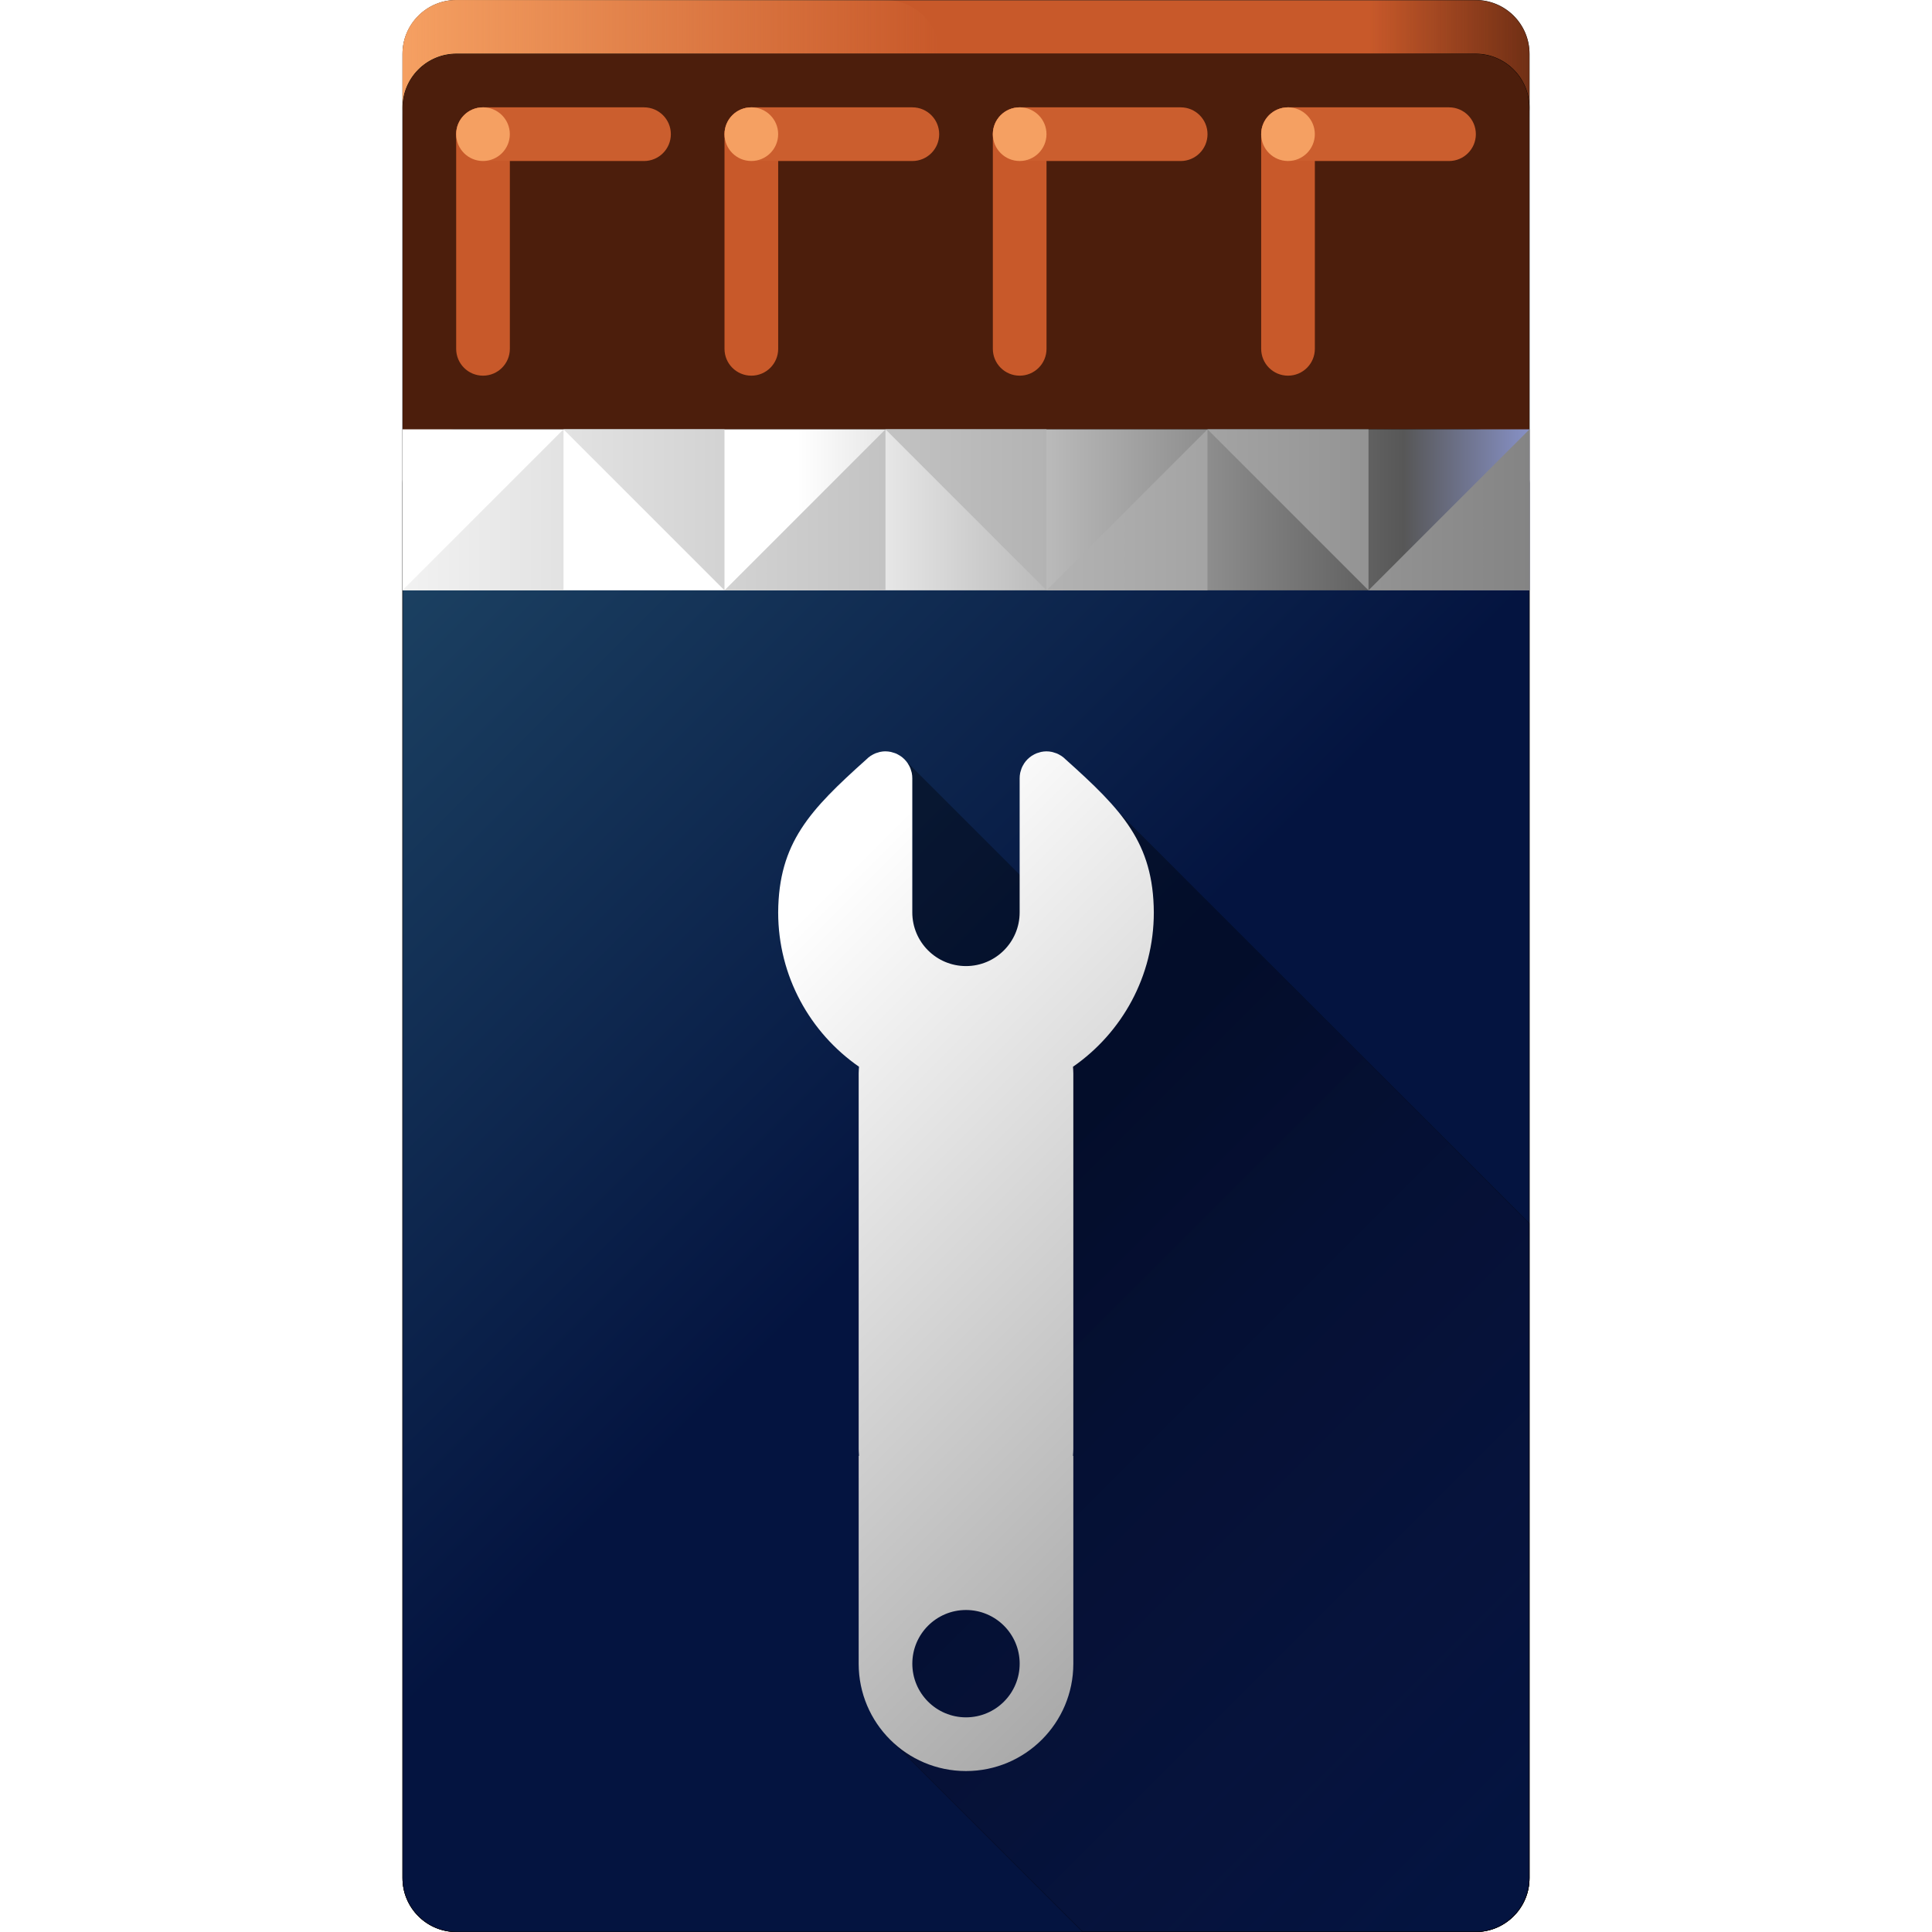
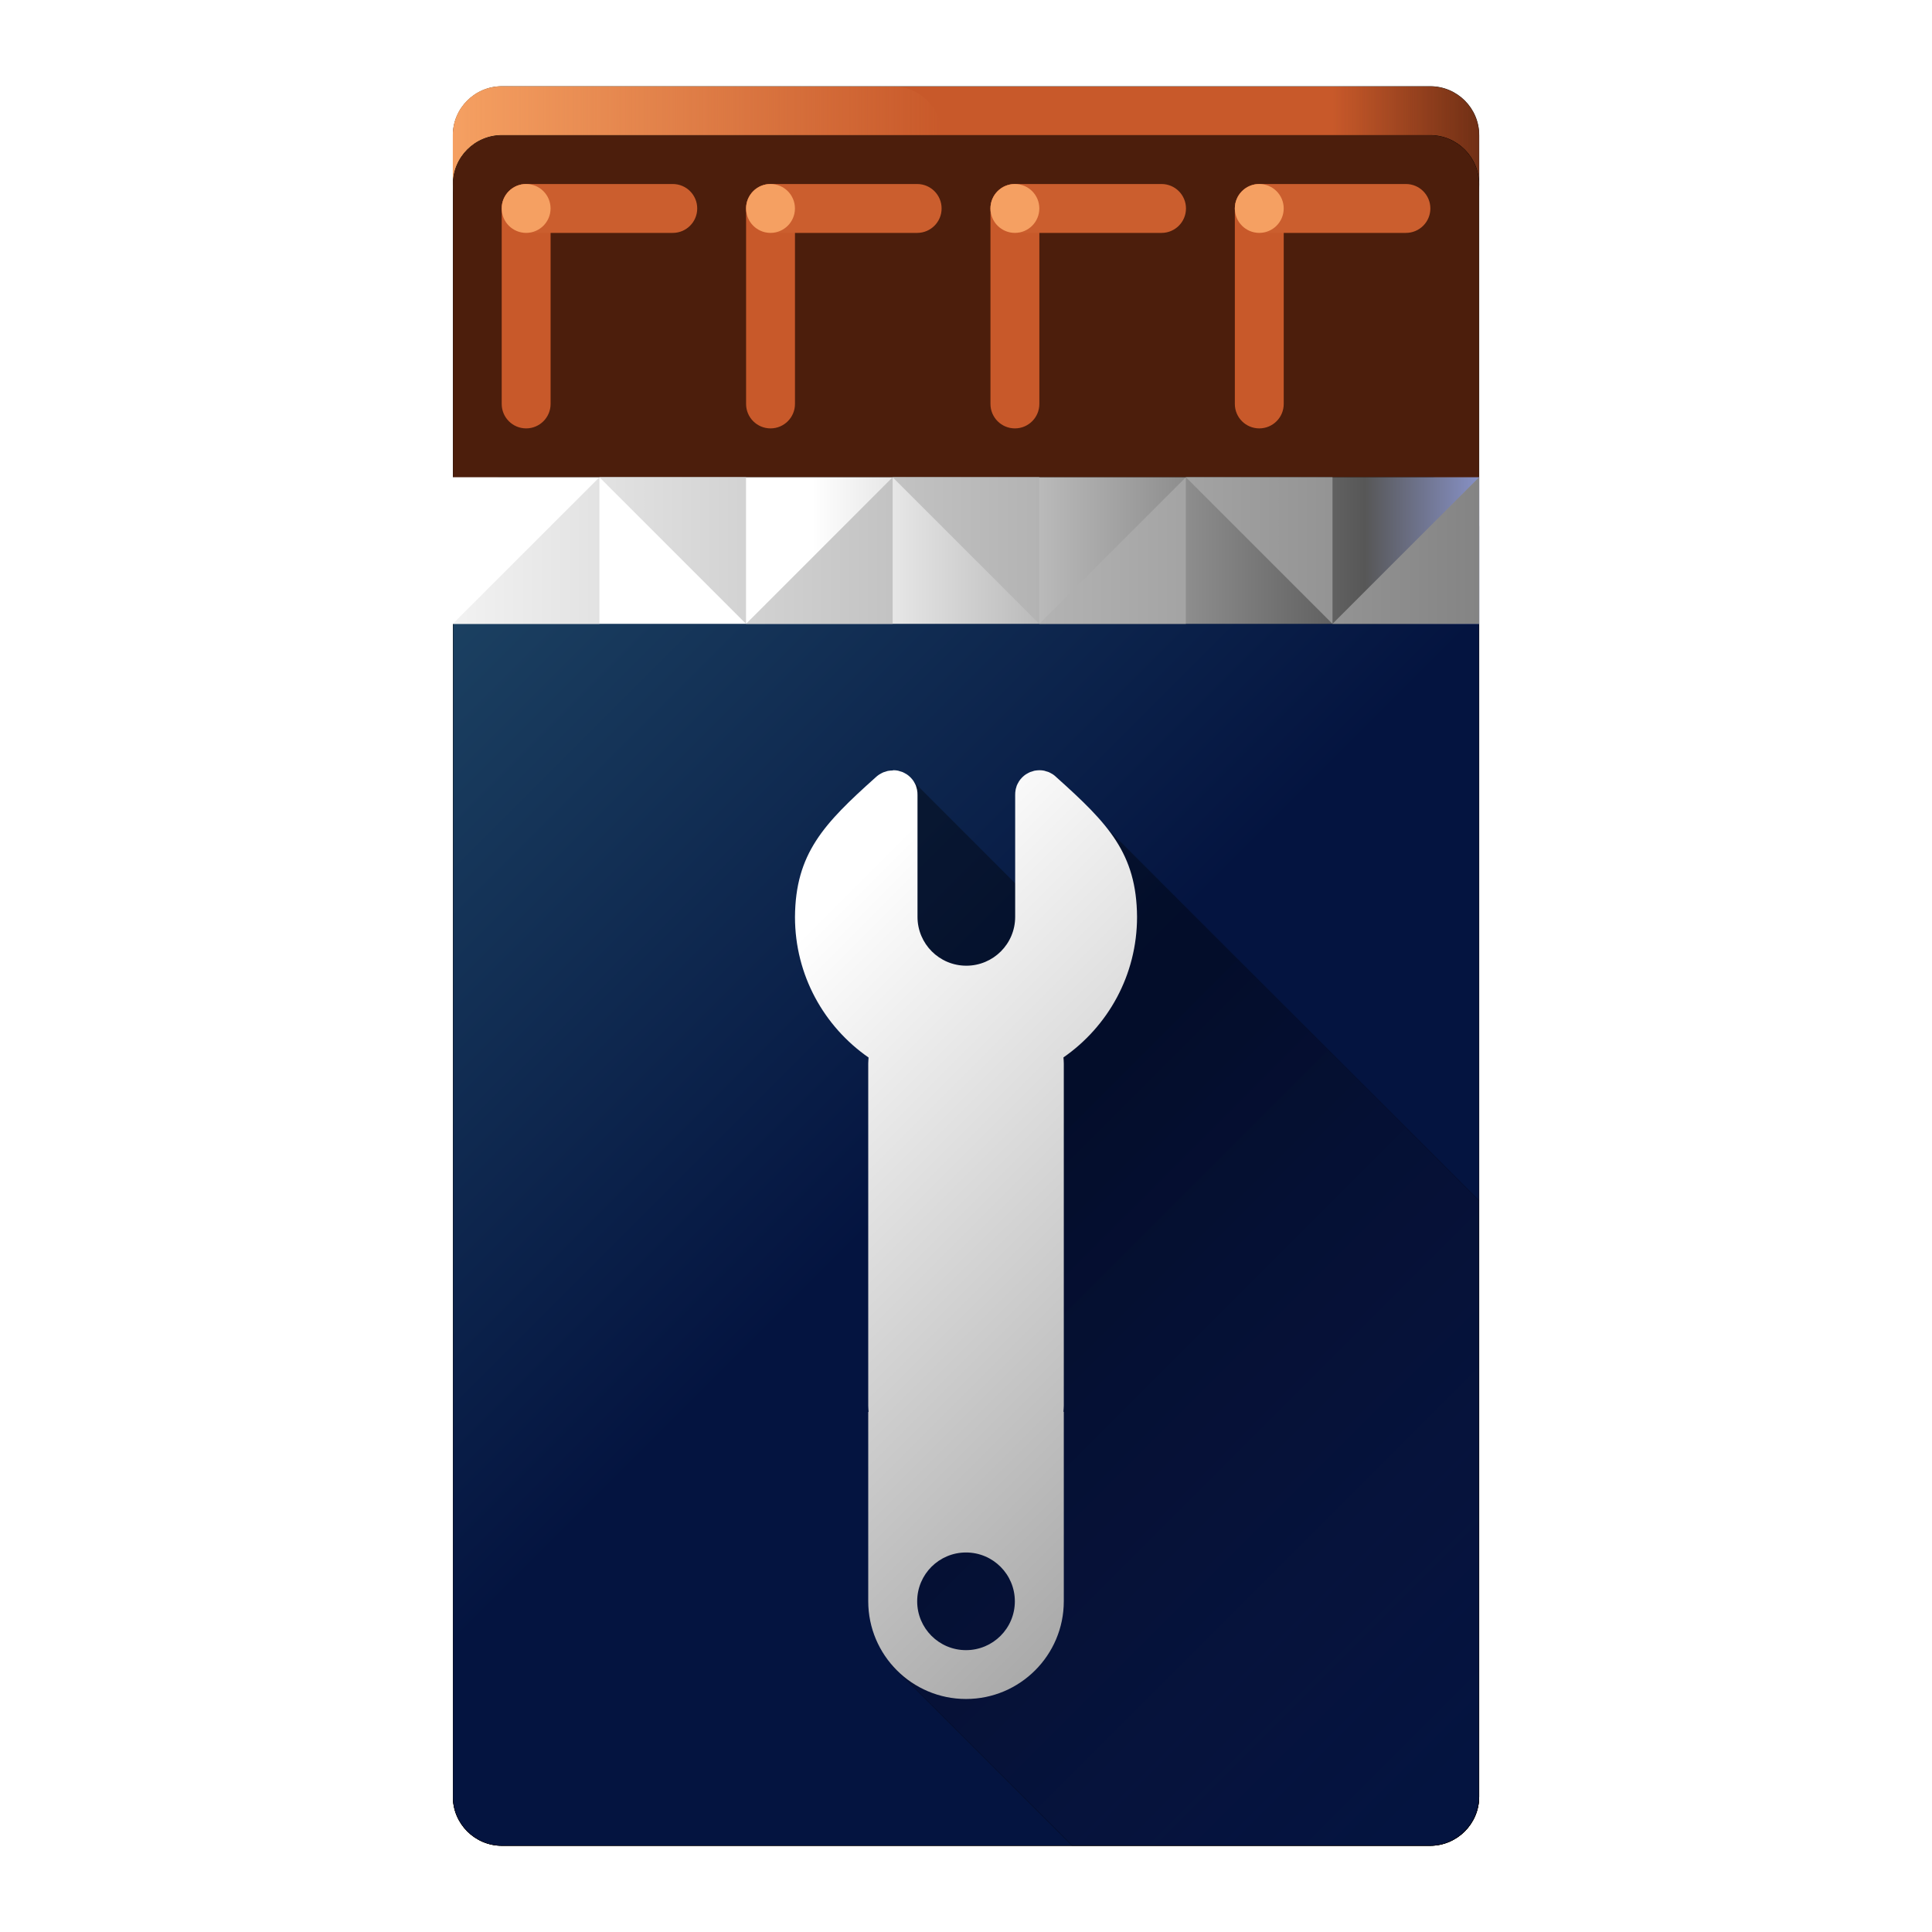
- <svg xmlns="http://www.w3.org/2000/svg" xmlns:xlink="http://www.w3.org/1999/xlink" width="288" height="288" viewBox="0 0 76.2 76.2" version="1.1" id="svg3113">
+ <svg xmlns="http://www.w3.org/2000/svg" xmlns:xlink="http://www.w3.org/1999/xlink" id="svg3113" version="1.1" viewBox="0 0 16.933 16.933" height="64" width="64">
  <defs id="defs3107">
    <linearGradient id="top_edge_highlight">
-       <stop style="stop-color:#f5a062;stop-opacity:1;" offset="0" id="stop2287" />
-       <stop style="stop-color:#f5a062;stop-opacity:0;" offset="1" id="stop2289" />
+       <stop id="stop2287" offset="0" style="stop-color:#f5a062;stop-opacity:1;" />
+       <stop id="stop2289" offset="1" style="stop-color:#f5a062;stop-opacity:0;" />
    </linearGradient>
-     <linearGradient gradientTransform="matrix(0.2645833,0,0,0.2645833,-117.475,642.0166)" xlink:href="#linearGradient1460" id="linearGradient1470" x1="228" y1="-1516" x2="396" y2="-1516" gradientUnits="userSpaceOnUse" />
+     <linearGradient gradientUnits="userSpaceOnUse" y2="-1516" x2="396" y1="-1516" x1="228" id="linearGradient1470" xlink:href="#linearGradient1460" gradientTransform="matrix(0.05354656,0,0,0.05354656,-51.6315,336.4354)" />
    <linearGradient id="linearGradient1460">
-       <stop style="stop-color:#f2f2f2;stop-opacity:1;" offset="0" id="stop1456" />
-       <stop style="stop-color:#848484;stop-opacity:1;" offset="1" id="stop1458" />
+       <stop id="stop1456" offset="0" style="stop-color:#f2f2f2;stop-opacity:1;" />
+       <stop id="stop1458" offset="1" style="stop-color:#848484;stop-opacity:1;" />
    </linearGradient>
-     <linearGradient xlink:href="#linearGradient4156-3-3" id="linearGradient3641" gradientUnits="userSpaceOnUse" gradientTransform="translate(69.85,-5.7029375e-5)" x1="-57.15" y1="240.908" x2="3.175" y2="240.908" />
+     <linearGradient y2="240.908" x2="3.175" y1="240.908" x1="-57.15" gradientTransform="matrix(0.2023807,0,0,0.2023807,41.99312,206.5036)" gradientUnits="userSpaceOnUse" id="linearGradient3641" xlink:href="#linearGradient4156-3-3" />
    <linearGradient id="linearGradient4156-3-3">
-       <stop style="stop-color:#8791c6;stop-opacity:1;" offset="0" id="stop4152-3-6" />
-       <stop id="stop1015-7" offset="0.082" style="stop-color:#575757;stop-opacity:1;" />
-       <stop style="stop-color:#ffffff;stop-opacity:1;" offset="0.479" id="stop1017-5" />
-       <stop style="stop-color:#ffffff;stop-opacity:1;" offset="1" id="stop4154-6-3" />
+       <stop id="stop4152-3-6" offset="0" style="stop-color:#8791c6;stop-opacity:1;" />
+       <stop style="stop-color:#575757;stop-opacity:1;" offset="0.082" id="stop1015-7" />
+       <stop id="stop1017-5" offset="0.479" style="stop-color:#ffffff;stop-opacity:1;" />
+       <stop id="stop4154-6-3" offset="1" style="stop-color:#ffffff;stop-opacity:1;" />
    </linearGradient>
-     <linearGradient xlink:href="#top_edge_shadow" id="linearGradient3635" gradientUnits="userSpaceOnUse" gradientTransform="translate(59.26664,-184.15)" x1="-46.567" y1="409.183" x2="-40.217" y2="409.183" />
+     <linearGradient y2="409.183" x2="-40.217" y1="409.183" x1="-46.567" gradientTransform="matrix(0.2023807,0,0,0.2023807,39.85125,169.2352)" gradientUnits="userSpaceOnUse" id="linearGradient3635" xlink:href="#top_edge_shadow" />
    <linearGradient id="top_edge_shadow">
-       <stop style="stop-color:#4c1e0c;stop-opacity:1;" offset="0" id="stop2300" />
-       <stop style="stop-color:#4c1e0c;stop-opacity:0;" offset="1" id="stop2302" />
+       <stop id="stop2300" offset="0" style="stop-color:#4c1e0c;stop-opacity:1;" />
+       <stop id="stop2302" offset="1" style="stop-color:#4c1e0c;stop-opacity:0;" />
    </linearGradient>
-     <linearGradient xlink:href="#top_edge_highlight" id="linearGradient3633" gradientUnits="userSpaceOnUse" gradientTransform="translate(-59.26664,-184.15)" x1="2.117" y1="408.125" x2="23.283" y2="408.125" />
-     <linearGradient gradientTransform="translate(-273.05,421.2167)" xlink:href="#linearGradient1464" id="linearGradient1466" x1="215.9" y1="-177.133" x2="260.35" y2="-132.683" gradientUnits="userSpaceOnUse" />
+     <linearGradient y2="408.125" x2="23.283" y1="408.125" x1="2.117" gradientTransform="matrix(0.2023807,0,0,0.2023807,-39.85125,169.2352)" gradientUnits="userSpaceOnUse" id="linearGradient3633" xlink:href="#top_edge_highlight" />
+     <linearGradient gradientUnits="userSpaceOnUse" y2="-132.683" x2="260.35" y1="-177.133" x1="215.9" id="linearGradient1466" xlink:href="#linearGradient1464" gradientTransform="matrix(0.2023807,0,0,0.2023807,-83.11688,291.7497)" />
    <linearGradient id="linearGradient1464">
-       <stop style="stop-color:#1b4061;stop-opacity:1;" offset="0" id="stop1460" />
-       <stop id="stop1468" offset="0.5" style="stop-color:#041440;stop-opacity:1;" />
-       <stop style="stop-color:#041440;stop-opacity:1;" offset="1" id="stop1462" />
+       <stop id="stop1460" offset="0" style="stop-color:#1b4061;stop-opacity:1;" />
+       <stop style="stop-color:#041440;stop-opacity:1;" offset="0.5" id="stop1468" />
+       <stop id="stop1462" offset="1" style="stop-color:#041440;stop-opacity:1;" />
    </linearGradient>
-     <linearGradient xlink:href="#linearGradient4156" id="linearGradient1687" gradientUnits="userSpaceOnUse" gradientTransform="translate(-273.05,421.2167)" x1="263.525" y1="-136.917" x2="233.892" y2="-166.55" />
+     <linearGradient y2="-166.55" x2="233.892" y1="-136.917" x1="263.525" gradientTransform="matrix(0.2023807,0,0,0.2023807,-83.11688,291.7497)" gradientUnits="userSpaceOnUse" id="linearGradient1687" xlink:href="#linearGradient4156" />
    <linearGradient id="linearGradient4156">
-       <stop style="stop-color:#878787;stop-opacity:1;" offset="0" id="stop4152" />
-       <stop style="stop-color:#ffffff;stop-opacity:1;" offset="1" id="stop4154" />
+       <stop id="stop4152" offset="0" style="stop-color:#878787;stop-opacity:1;" />
+       <stop id="stop4154" offset="1" style="stop-color:#ffffff;stop-opacity:1;" />
    </linearGradient>
-     <linearGradient xlink:href="#letter_shadow-6-2" id="linearGradient3675" gradientUnits="userSpaceOnUse" gradientTransform="matrix(1.166782,0,0,1.16645,-64.56125,-69.20071)" x1="21.772" y1="293.077" x2="41.727" y2="313.037" />
+     <linearGradient y2="313.037" x2="41.727" y1="293.077" x1="21.772" gradientTransform="matrix(0.2361342,0,0,0.2360669,-40.92278,192.4987)" gradientUnits="userSpaceOnUse" id="linearGradient3675" xlink:href="#letter_shadow-6-2" />
    <linearGradient id="letter_shadow-6-2">
-       <stop id="stop1455" offset="0" style="stop-color:#000000;stop-opacity:1;" />
-       <stop id="stop1457" offset="1" style="stop-color:#1f0925;stop-opacity:0;" />
+       <stop style="stop-color:#000000;stop-opacity:1;" offset="0" id="stop1455" />
+       <stop style="stop-color:#1f0925;stop-opacity:0;" offset="1" id="stop1457" />
    </linearGradient>
  </defs>
-   <g id="layer1" transform="translate(0,-220.8)">
-     <g id="g983" transform="translate(73.025,-1.190625e-6)">
-       <rect ry="2.117" rx="2.117" y="220.813" x="-57.137" height="76.174" width="44.424" id="rect3083" style="opacity:1;fill:#c8592a;fill-opacity:1;stroke:#000000;stroke-width:0.026;stroke-linecap:round;stroke-linejoin:round;stroke-miterlimit:4;stroke-dasharray:none;stroke-dashoffset:0;stroke-opacity:1;paint-order:stroke markers fill" />
-       <rect ry="2.117" rx="2.117" y="220.8" x="-57.15" height="6.35" width="21.167" id="rect3085" style="opacity:1;fill:url(#linearGradient3633);fill-opacity:1;stroke:none;stroke-width:0.026;stroke-linecap:round;stroke-linejoin:round;stroke-miterlimit:4;stroke-dasharray:none;stroke-dashoffset:0;stroke-opacity:1;paint-order:stroke markers fill" />
-       <rect style="opacity:0.708;fill:url(#linearGradient3635);fill-opacity:1;stroke:none;stroke-width:0.026;stroke-linecap:round;stroke-linejoin:round;stroke-miterlimit:4;stroke-dasharray:none;stroke-dashoffset:0;stroke-opacity:1;paint-order:stroke markers fill" id="rect3087" width="21.167" height="6.35" x="12.7" y="220.8" rx="2.117" ry="2.117" transform="scale(-1,1)" />
-       <rect ry="2.117" rx="2.117" style="opacity:1;fill:#4c1e0c;fill-opacity:1;stroke:#000000;stroke-width:0.026;stroke-linecap:round;stroke-linejoin:round;stroke-miterlimit:4;stroke-dasharray:none;stroke-dashoffset:0;stroke-opacity:1;paint-order:stroke markers fill" id="rect3089" width="44.424" height="74.057" x="-57.137" y="222.93" />
-       <rect y="237.747" x="-57.137" height="59.24" width="44.424" id="rect3363" style="opacity:1;fill:url(#linearGradient1466);fill-opacity:1;stroke:#000000;stroke-width:0.026;stroke-linecap:round;stroke-linejoin:round;stroke-miterlimit:4;stroke-dasharray:none;stroke-dashoffset:0;stroke-opacity:1;paint-order:stroke markers fill" rx="2.117" ry="2.117" />
-       <rect style="opacity:1;fill:url(#linearGradient3641);fill-opacity:1;stroke:none;stroke-width:0.026;stroke-linecap:round;stroke-linejoin:round;stroke-miterlimit:4;stroke-dasharray:none;stroke-dashoffset:0;stroke-opacity:1;paint-order:stroke markers fill" id="rect3097-5" width="44.45" height="6.35" x="12.7" y="237.733" transform="scale(-1,1)" />
-       <path style="opacity:0.35;fill:url(#linearGradient3675);fill-opacity:1;stroke:#000000;stroke-width:0.026;stroke-linecap:round;stroke-linejoin:round;stroke-miterlimit:4;stroke-dasharray:none;stroke-dashoffset:0;stroke-opacity:1;paint-order:stroke markers fill" d="m -37.217,250.909 -1.809,8.983 4.486,6.054 -0.393,5.999 -0.322,-0.015 -1.619,4.763 h -5.02e-4 v 10e-4 l -1.619,4.761 h 1.146 l -0.768,7.744 7.787,7.787 h 15.498 c 1.173,0 2.117,-0.944 2.117,-2.117 v -20.263 -5.557 l -16.084,-16.084 -2.3,4.062 z" id="path3365" />
-       <g id="g3121" transform="translate(-59.26664,-103.7167)">
-         <g transform="translate(-4.233333,80.43333)" id="g3119">
-           <rect ry="1.058" style="opacity:1;fill:#c8592a;fill-opacity:1;stroke:none;stroke-width:0.026;stroke-linecap:round;stroke-linejoin:round;stroke-miterlimit:4;stroke-dasharray:none;stroke-dashoffset:0;stroke-opacity:1;paint-order:stroke markers fill" id="rect3113" width="2.117" height="10.583" x="8.467" y="248.317" rx="1.058" />
-           <rect rx="1.058" y="248.317" x="8.467" height="2.117" width="8.467" id="rect3115" style="opacity:1;fill:#cb5e2e;fill-opacity:1;stroke:none;stroke-width:0.026;stroke-linecap:round;stroke-linejoin:round;stroke-miterlimit:4;stroke-dasharray:none;stroke-dashoffset:0;stroke-opacity:1;paint-order:stroke markers fill" ry="1.058" />
-           <circle style="opacity:1;fill:#f5a062;fill-opacity:1;stroke:none;stroke-width:0.026;stroke-linecap:round;stroke-linejoin:round;stroke-miterlimit:4;stroke-dasharray:none;stroke-dashoffset:0;stroke-opacity:1;paint-order:stroke markers fill" id="circle3117" cx="9.525" cy="249.375" r="1.058" />
+   <g transform="translate(-29.63336,-250.4333)" id="layer1">
+     <g transform="translate(73.025)" id="g983">
+       <rect style="opacity:1;fill:#c8592a;fill-opacity:1;stroke:#000000;stroke-width:0.005;stroke-linecap:round;stroke-linejoin:round;stroke-miterlimit:4;stroke-dasharray:none;stroke-dashoffset:0;stroke-opacity:1;paint-order:stroke markers fill" id="rect3083" width="8.99" height="15.416" x="-39.42" y="251.192" rx="0.428" ry="0.428" />
+       <rect style="opacity:1;fill:url(#linearGradient3633);fill-opacity:1;stroke:none;stroke-width:0.005;stroke-linecap:round;stroke-linejoin:round;stroke-miterlimit:4;stroke-dasharray:none;stroke-dashoffset:0;stroke-opacity:1;paint-order:stroke markers fill" id="rect3085" width="4.284" height="1.285" x="-39.423" y="251.189" rx="0.428" ry="0.428" />
+       <rect transform="scale(-1,1)" ry="0.428" rx="0.428" y="251.189" x="30.427" height="1.285" width="4.284" id="rect3087" style="opacity:0.708;fill:url(#linearGradient3635);fill-opacity:1;stroke:none;stroke-width:0.005;stroke-linecap:round;stroke-linejoin:round;stroke-miterlimit:4;stroke-dasharray:none;stroke-dashoffset:0;stroke-opacity:1;paint-order:stroke markers fill" />
+       <rect y="251.62" x="-39.42" height="14.988" width="8.99" id="rect3089" style="opacity:1;fill:#4c1e0c;fill-opacity:1;stroke:#000000;stroke-width:0.005;stroke-linecap:round;stroke-linejoin:round;stroke-miterlimit:4;stroke-dasharray:none;stroke-dashoffset:0;stroke-opacity:1;paint-order:stroke markers fill" rx="0.428" ry="0.428" />
+       <rect ry="0.428" rx="0.428" style="opacity:1;fill:url(#linearGradient1466);fill-opacity:1;stroke:#000000;stroke-width:0.005;stroke-linecap:round;stroke-linejoin:round;stroke-miterlimit:4;stroke-dasharray:none;stroke-dashoffset:0;stroke-opacity:1;paint-order:stroke markers fill" id="rect3363" width="8.99" height="11.989" x="-39.42" y="254.619" />
+       <rect transform="scale(-1,1)" y="254.616" x="30.427" height="1.285" width="8.996" id="rect3097-5" style="opacity:1;fill:url(#linearGradient3641);fill-opacity:1;stroke:none;stroke-width:0.005;stroke-linecap:round;stroke-linejoin:round;stroke-miterlimit:4;stroke-dasharray:none;stroke-dashoffset:0;stroke-opacity:1;paint-order:stroke markers fill" />
+       <path id="path3365" d="m -35.389,257.283 -0.366,1.818 0.908,1.225 -0.08,1.214 -0.065,-0.003 -0.328,0.964 h -1.01e-4 v 2e-4 l -0.328,0.964 h 0.232 l -0.155,1.567 1.576,1.576 h 3.136 c 0.237,0 0.428,-0.191 0.428,-0.428 v -4.101 -1.125 l -3.255,-3.255 -0.466,0.822 z" style="opacity:0.35;fill:url(#linearGradient3675);fill-opacity:1;stroke:#000000;stroke-width:0.005;stroke-linecap:round;stroke-linejoin:round;stroke-miterlimit:4;stroke-dasharray:none;stroke-dashoffset:0;stroke-opacity:1;paint-order:stroke markers fill" />
+       <g transform="matrix(0.2023807,0,0,0.2023807,-39.85125,185.5134)" id="g3121">
+         <g id="g3119" transform="translate(-4.233333,80.43333)">
+           <rect rx="1.058" y="248.317" x="8.467" height="10.583" width="2.117" id="rect3113" style="opacity:1;fill:#c8592a;fill-opacity:1;stroke:none;stroke-width:0.026;stroke-linecap:round;stroke-linejoin:round;stroke-miterlimit:4;stroke-dasharray:none;stroke-dashoffset:0;stroke-opacity:1;paint-order:stroke markers fill" ry="1.058" />
+           <rect ry="1.058" style="opacity:1;fill:#cb5e2e;fill-opacity:1;stroke:none;stroke-width:0.026;stroke-linecap:round;stroke-linejoin:round;stroke-miterlimit:4;stroke-dasharray:none;stroke-dashoffset:0;stroke-opacity:1;paint-order:stroke markers fill" id="rect3115" width="8.467" height="2.117" x="8.467" y="248.317" rx="1.058" />
+           <circle r="1.058" cy="249.375" cx="9.525" id="circle3117" style="opacity:1;fill:#f5a062;fill-opacity:1;stroke:none;stroke-width:0.026;stroke-linecap:round;stroke-linejoin:round;stroke-miterlimit:4;stroke-dasharray:none;stroke-dashoffset:0;stroke-opacity:1;paint-order:stroke markers fill" />
        </g>
      </g>
-       <g transform="translate(-48.6833,-103.7167)" id="g3131">
-         <g id="g3129" transform="translate(-4.233333,80.43333)">
-           <rect rx="1.058" y="248.317" x="8.467" height="10.583" width="2.117" id="rect3123" style="opacity:1;fill:#c8592a;fill-opacity:1;stroke:none;stroke-width:0.026;stroke-linecap:round;stroke-linejoin:round;stroke-miterlimit:4;stroke-dasharray:none;stroke-dashoffset:0;stroke-opacity:1;paint-order:stroke markers fill" ry="1.058" />
-           <rect ry="1.058" style="opacity:1;fill:#cb5e2e;fill-opacity:1;stroke:none;stroke-width:0.026;stroke-linecap:round;stroke-linejoin:round;stroke-miterlimit:4;stroke-dasharray:none;stroke-dashoffset:0;stroke-opacity:1;paint-order:stroke markers fill" id="rect3125" width="8.467" height="2.117" x="8.467" y="248.317" rx="1.058" />
-           <circle r="1.058" cy="249.375" cx="9.525" id="circle3127" style="opacity:1;fill:#f5a062;fill-opacity:1;stroke:none;stroke-width:0.026;stroke-linecap:round;stroke-linejoin:round;stroke-miterlimit:4;stroke-dasharray:none;stroke-dashoffset:0;stroke-opacity:1;paint-order:stroke markers fill" />
+       <g id="g3131" transform="matrix(0.2023807,0,0,0.2023807,-37.70939,185.5134)">
+         <g transform="translate(-4.233333,80.43333)" id="g3129">
+           <rect ry="1.058" style="opacity:1;fill:#c8592a;fill-opacity:1;stroke:none;stroke-width:0.026;stroke-linecap:round;stroke-linejoin:round;stroke-miterlimit:4;stroke-dasharray:none;stroke-dashoffset:0;stroke-opacity:1;paint-order:stroke markers fill" id="rect3123" width="2.117" height="10.583" x="8.467" y="248.317" rx="1.058" />
+           <rect rx="1.058" y="248.317" x="8.467" height="2.117" width="8.467" id="rect3125" style="opacity:1;fill:#cb5e2e;fill-opacity:1;stroke:none;stroke-width:0.026;stroke-linecap:round;stroke-linejoin:round;stroke-miterlimit:4;stroke-dasharray:none;stroke-dashoffset:0;stroke-opacity:1;paint-order:stroke markers fill" ry="1.058" />
+           <circle style="opacity:1;fill:#f5a062;fill-opacity:1;stroke:none;stroke-width:0.026;stroke-linecap:round;stroke-linejoin:round;stroke-miterlimit:4;stroke-dasharray:none;stroke-dashoffset:0;stroke-opacity:1;paint-order:stroke markers fill" id="circle3127" cx="9.525" cy="249.375" r="1.058" />
        </g>
      </g>
-       <g id="g3141" transform="translate(-38.09997,-103.7167)">
-         <g transform="translate(-4.233333,80.43333)" id="g3139">
-           <rect ry="1.058" style="opacity:1;fill:#c8592a;fill-opacity:1;stroke:none;stroke-width:0.026;stroke-linecap:round;stroke-linejoin:round;stroke-miterlimit:4;stroke-dasharray:none;stroke-dashoffset:0;stroke-opacity:1;paint-order:stroke markers fill" id="rect3133" width="2.117" height="10.583" x="8.467" y="248.317" rx="1.058" />
-           <rect rx="1.058" y="248.317" x="8.467" height="2.117" width="8.467" id="rect3135" style="opacity:1;fill:#cb5e2e;fill-opacity:1;stroke:none;stroke-width:0.026;stroke-linecap:round;stroke-linejoin:round;stroke-miterlimit:4;stroke-dasharray:none;stroke-dashoffset:0;stroke-opacity:1;paint-order:stroke markers fill" ry="1.058" />
-           <circle style="opacity:1;fill:#f5a062;fill-opacity:1;stroke:none;stroke-width:0.026;stroke-linecap:round;stroke-linejoin:round;stroke-miterlimit:4;stroke-dasharray:none;stroke-dashoffset:0;stroke-opacity:1;paint-order:stroke markers fill" id="circle3137" cx="9.525" cy="249.375" r="1.058" />
+       <g transform="matrix(0.2023807,0,0,0.2023807,-35.56753,185.5134)" id="g3141">
+         <g id="g3139" transform="translate(-4.233333,80.43333)">
+           <rect rx="1.058" y="248.317" x="8.467" height="10.583" width="2.117" id="rect3133" style="opacity:1;fill:#c8592a;fill-opacity:1;stroke:none;stroke-width:0.026;stroke-linecap:round;stroke-linejoin:round;stroke-miterlimit:4;stroke-dasharray:none;stroke-dashoffset:0;stroke-opacity:1;paint-order:stroke markers fill" ry="1.058" />
+           <rect ry="1.058" style="opacity:1;fill:#cb5e2e;fill-opacity:1;stroke:none;stroke-width:0.026;stroke-linecap:round;stroke-linejoin:round;stroke-miterlimit:4;stroke-dasharray:none;stroke-dashoffset:0;stroke-opacity:1;paint-order:stroke markers fill" id="rect3135" width="8.467" height="2.117" x="8.467" y="248.317" rx="1.058" />
+           <circle r="1.058" cy="249.375" cx="9.525" id="circle3137" style="opacity:1;fill:#f5a062;fill-opacity:1;stroke:none;stroke-width:0.026;stroke-linecap:round;stroke-linejoin:round;stroke-miterlimit:4;stroke-dasharray:none;stroke-dashoffset:0;stroke-opacity:1;paint-order:stroke markers fill" />
        </g>
      </g>
-       <g transform="translate(-27.51664,-103.7167)" id="g3151">
-         <g id="g3149" transform="translate(-4.233333,80.43333)">
-           <rect rx="1.058" y="248.317" x="8.467" height="10.583" width="2.117" id="rect3143" style="opacity:1;fill:#c8592a;fill-opacity:1;stroke:none;stroke-width:0.026;stroke-linecap:round;stroke-linejoin:round;stroke-miterlimit:4;stroke-dasharray:none;stroke-dashoffset:0;stroke-opacity:1;paint-order:stroke markers fill" ry="1.058" />
-           <rect ry="1.058" style="opacity:1;fill:#cb5e2e;fill-opacity:1;stroke:none;stroke-width:0.026;stroke-linecap:round;stroke-linejoin:round;stroke-miterlimit:4;stroke-dasharray:none;stroke-dashoffset:0;stroke-opacity:1;paint-order:stroke markers fill" id="rect3145" width="8.467" height="2.117" x="8.467" y="248.317" rx="1.058" />
-           <circle r="1.058" cy="249.375" cx="9.525" id="circle3147" style="opacity:1;fill:#f5a062;fill-opacity:1;stroke:none;stroke-width:0.026;stroke-linecap:round;stroke-linejoin:round;stroke-miterlimit:4;stroke-dasharray:none;stroke-dashoffset:0;stroke-opacity:1;paint-order:stroke markers fill" />
+       <g id="g3151" transform="matrix(0.2023807,0,0,0.2023807,-33.42567,185.5134)">
+         <g transform="translate(-4.233333,80.43333)" id="g3149">
+           <rect ry="1.058" style="opacity:1;fill:#c8592a;fill-opacity:1;stroke:none;stroke-width:0.026;stroke-linecap:round;stroke-linejoin:round;stroke-miterlimit:4;stroke-dasharray:none;stroke-dashoffset:0;stroke-opacity:1;paint-order:stroke markers fill" id="rect3143" width="2.117" height="10.583" x="8.467" y="248.317" rx="1.058" />
+           <rect rx="1.058" y="248.317" x="8.467" height="2.117" width="8.467" id="rect3145" style="opacity:1;fill:#cb5e2e;fill-opacity:1;stroke:none;stroke-width:0.026;stroke-linecap:round;stroke-linejoin:round;stroke-miterlimit:4;stroke-dasharray:none;stroke-dashoffset:0;stroke-opacity:1;paint-order:stroke markers fill" ry="1.058" />
+           <circle style="opacity:1;fill:#f5a062;fill-opacity:1;stroke:none;stroke-width:0.026;stroke-linecap:round;stroke-linejoin:round;stroke-miterlimit:4;stroke-dasharray:none;stroke-dashoffset:0;stroke-opacity:1;paint-order:stroke markers fill" id="circle3147" cx="9.525" cy="249.375" r="1.058" />
        </g>
      </g>
-       <path style="fill:url(#linearGradient1470);fill-opacity:1;stroke:none;stroke-width:0.265px;stroke-linecap:butt;stroke-linejoin:miter;stroke-opacity:1" d="m -50.8,237.733 6.35,6.35 v -6.35 z m 0,0 -6.35,6.35 h 6.35 z m 6.35,6.35 h 6.35 v -6.35 z m 6.35,-6.35 6.35,6.35 v -6.35 z m 6.35,6.35 h 6.35 v -6.35 z m 6.35,-6.35 6.35,6.35 v -6.35 z m 6.35,6.35 h 6.35 v -6.35 z" id="path3099" />
-       <path style="opacity:1;fill:url(#linearGradient1687);fill-opacity:1;stroke:none;stroke-width:2.117;stroke-linecap:round;stroke-linejoin:round;stroke-miterlimit:4;stroke-dasharray:none;stroke-dashoffset:0;stroke-opacity:1;paint-order:stroke markers fill" d="m -38.1,250.433 c -0.07,0 -0.14,0.008 -0.209,0.022 -0.032,0.006 -0.062,0.018 -0.092,0.027 -0.034,0.01 -0.068,0.018 -0.101,0.032 -0.056,0.023 -0.108,0.052 -0.159,0.084 -0.007,0.004 -0.015,0.007 -0.022,0.012 -0.062,0.041 -0.119,0.088 -0.171,0.141 -2.229,1.997 -3.461,3.288 -3.479,6.034 -1e-5,2.523 1.262,4.75 3.188,6.088 -0.005,0.087 -0.013,0.174 -0.013,0.263 v 5.952 4.036 2.711 2.116 c 0,0.089 0.008,0.175 0.013,0.263 -0.004,0.003 -0.008,0.007 -0.013,0.01 v 8.195 c 0,2.338 1.895,4.233 4.233,4.233 2.338,0 4.233,-1.895 4.233,-4.233 v -8.195 c -0.004,-0.003 -0.008,-0.006 -0.013,-0.009 0.005,-0.087 0.013,-0.174 0.013,-0.263 v -2.116 -2.711 -4.036 -5.952 c 0,-0.089 -0.008,-0.175 -0.013,-0.263 1.926,-1.338 3.188,-3.565 3.188,-6.088 -0.018,-2.746 -1.25,-4.038 -3.479,-6.034 -0.052,-0.053 -0.109,-0.1 -0.171,-0.141 -0.007,-0.005 -0.015,-0.008 -0.022,-0.012 -0.051,-0.032 -0.103,-0.061 -0.159,-0.084 -0.033,-0.013 -0.067,-0.021 -0.101,-0.032 -0.031,-0.009 -0.06,-0.021 -0.092,-0.027 -0.069,-0.014 -0.139,-0.022 -0.209,-0.022 -0.07,0 -0.14,0.008 -0.209,0.022 -0.032,0.006 -0.062,0.018 -0.092,0.027 -0.034,0.01 -0.068,0.018 -0.101,0.032 -0.056,0.023 -0.108,0.052 -0.159,0.084 -0.007,0.004 -0.015,0.007 -0.022,0.012 -0.12,0.079 -0.221,0.181 -0.3,0.3 -2.3e-4,5.3e-4 -7.94e-4,8e-4 -10e-4,0.001 -0.004,0.007 -0.007,0.014 -0.011,0.021 -0.032,0.051 -0.061,0.103 -0.084,0.159 -0.014,0.033 -0.021,0.067 -0.032,0.101 -0.009,0.031 -0.021,0.06 -0.027,0.092 -0.015,0.073 -0.021,0.146 -0.021,0.22 v 5.281 c 0,1.169 -0.948,2.117 -2.117,2.117 -1.169,0 -2.117,-0.948 -2.117,-2.117 v -5.281 c 7.93e-4,-0.074 -0.006,-0.148 -0.021,-0.22 -0.006,-0.032 -0.018,-0.062 -0.027,-0.092 -0.01,-0.034 -0.018,-0.068 -0.032,-0.101 -0.023,-0.056 -0.052,-0.108 -0.084,-0.159 -0.004,-0.007 -0.007,-0.014 -0.011,-0.021 -2.6e-4,-2.6e-4 -7.94e-4,-5.3e-4 -10e-4,-0.001 -0.079,-0.12 -0.181,-0.221 -0.3,-0.3 -0.007,-0.005 -0.015,-0.008 -0.022,-0.012 -0.051,-0.032 -0.103,-0.061 -0.159,-0.084 -0.033,-0.014 -0.067,-0.021 -0.101,-0.032 -0.031,-0.009 -0.06,-0.021 -0.092,-0.027 -0.069,-0.014 -0.139,-0.022 -0.209,-0.022 z m 3.175,33.867 c 1.169,0 2.117,0.948 2.117,2.117 0,1.169 -0.948,2.117 -2.117,2.117 -1.169,0 -2.117,-0.948 -2.117,-2.117 0,-1.169 0.948,-2.117 2.117,-2.117 z" id="path1684" />
+       <path id="path3099" d="m -38.138,254.616 1.285,1.285 v -1.285 z m 0,0 -1.285,1.285 h 1.285 z m 1.285,1.285 h 1.285 v -1.285 z m 1.285,-1.285 1.285,1.285 v -1.285 z m 1.285,1.285 h 1.285 v -1.285 z m 1.285,-1.285 1.285,1.285 v -1.285 z m 1.285,1.285 h 1.285 v -1.285 z" style="fill:url(#linearGradient1470);fill-opacity:1;stroke:none;stroke-width:0.054px;stroke-linecap:butt;stroke-linejoin:miter;stroke-opacity:1" />
+       <path id="path1684" d="m -35.568,257.186 c -0.014,0 -0.028,0.002 -0.042,0.004 -0.006,0.001 -0.012,0.004 -0.019,0.006 -0.007,0.002 -0.014,0.004 -0.02,0.006 -0.011,0.005 -0.022,0.011 -0.032,0.017 -0.001,8.1e-4 -0.003,10e-4 -0.004,0.002 -0.013,0.008 -0.024,0.018 -0.035,0.028 -0.451,0.404 -0.7,0.665 -0.704,1.221 -2e-6,0.511 0.255,0.961 0.645,1.232 -0.001,0.018 -0.003,0.035 -0.003,0.053 v 1.205 0.817 0.549 0.428 c 0,0.018 0.002,0.035 0.003,0.053 -8.09e-4,6e-4 -0.002,10e-4 -0.003,0.002 v 1.658 c 0,0.473 0.384,0.857 0.857,0.857 0.473,0 0.857,-0.384 0.857,-0.857 v -1.659 c -8.09e-4,-6e-4 -0.002,-0.001 -0.003,-0.002 0.001,-0.018 0.003,-0.035 0.003,-0.053 v -0.428 -0.549 -0.817 -1.205 c 0,-0.018 -0.002,-0.035 -0.003,-0.053 0.39,-0.271 0.645,-0.721 0.645,-1.232 -0.004,-0.556 -0.253,-0.817 -0.704,-1.221 -0.011,-0.011 -0.022,-0.02 -0.035,-0.029 -0.001,-10e-4 -0.003,-0.002 -0.004,-0.002 -0.01,-0.006 -0.021,-0.012 -0.032,-0.017 -0.007,-0.003 -0.014,-0.004 -0.02,-0.006 -0.006,-0.002 -0.012,-0.004 -0.019,-0.006 -0.014,-0.003 -0.028,-0.004 -0.042,-0.004 -0.014,0 -0.028,0.002 -0.042,0.004 -0.006,10e-4 -0.012,0.004 -0.019,0.006 -0.007,0.002 -0.014,0.004 -0.02,0.006 -0.011,0.005 -0.022,0.011 -0.032,0.017 -0.001,8.1e-4 -0.003,10e-4 -0.004,0.002 -0.024,0.016 -0.045,0.037 -0.061,0.061 -4.6e-5,10e-5 -1.61e-4,1.6e-4 -2.02e-4,2e-4 -8.1e-4,10e-4 -0.001,0.003 -0.002,0.004 -0.006,0.01 -0.012,0.021 -0.017,0.032 -0.003,0.007 -0.004,0.014 -0.006,0.02 -0.002,0.006 -0.004,0.012 -0.005,0.019 -0.003,0.015 -0.004,0.03 -0.004,0.045 v 1.069 c 0,0.237 -0.192,0.428 -0.428,0.428 -0.237,0 -0.428,-0.192 -0.428,-0.428 v -1.069 c 1.6e-4,-0.015 -0.001,-0.03 -0.004,-0.045 -0.001,-0.006 -0.004,-0.013 -0.005,-0.019 -0.002,-0.007 -0.004,-0.014 -0.006,-0.02 -0.005,-0.011 -0.011,-0.022 -0.017,-0.032 -8.09e-4,-0.001 -0.001,-0.003 -0.002,-0.004 -5.3e-5,-6e-5 -1.61e-4,-1.1e-4 -2.02e-4,-2.1e-4 -0.016,-0.024 -0.037,-0.045 -0.061,-0.061 -0.001,-10e-4 -0.003,-0.002 -0.004,-0.002 -0.01,-0.006 -0.021,-0.012 -0.032,-0.017 -0.007,-0.003 -0.014,-0.004 -0.02,-0.006 -0.006,-0.002 -0.012,-0.004 -0.019,-0.006 -0.014,-0.003 -0.028,-0.004 -0.042,-0.004 z m 0.643,6.854 c 0.237,0 0.428,0.192 0.428,0.428 0,0.237 -0.192,0.428 -0.428,0.428 -0.237,0 -0.428,-0.192 -0.428,-0.428 0,-0.237 0.192,-0.428 0.428,-0.428 z" style="opacity:1;fill:url(#linearGradient1687);fill-opacity:1;stroke:none;stroke-width:0.428;stroke-linecap:round;stroke-linejoin:round;stroke-miterlimit:4;stroke-dasharray:none;stroke-dashoffset:0;stroke-opacity:1;paint-order:stroke markers fill" />
    </g>
-     <ellipse style="opacity:1;fill:none;fill-opacity:1;stroke:#5e5e5e;stroke-width:8.467;stroke-linecap:round;stroke-linejoin:round;stroke-miterlimit:4;stroke-dasharray:none;stroke-dashoffset:0;stroke-opacity:1;paint-order:stroke markers fill" id="path4069" cx="25.4" cy="186.933" r="8.467" />
+     <circle r="0" cy="186.933" cx="25.4" id="path4069" style="opacity:1;fill:none;fill-opacity:1;stroke:#5e5e5e;stroke-width:8.467;stroke-linecap:round;stroke-linejoin:round;stroke-miterlimit:4;stroke-dasharray:none;stroke-dashoffset:0;stroke-opacity:1;paint-order:stroke markers fill" />
  </g>
</svg>
